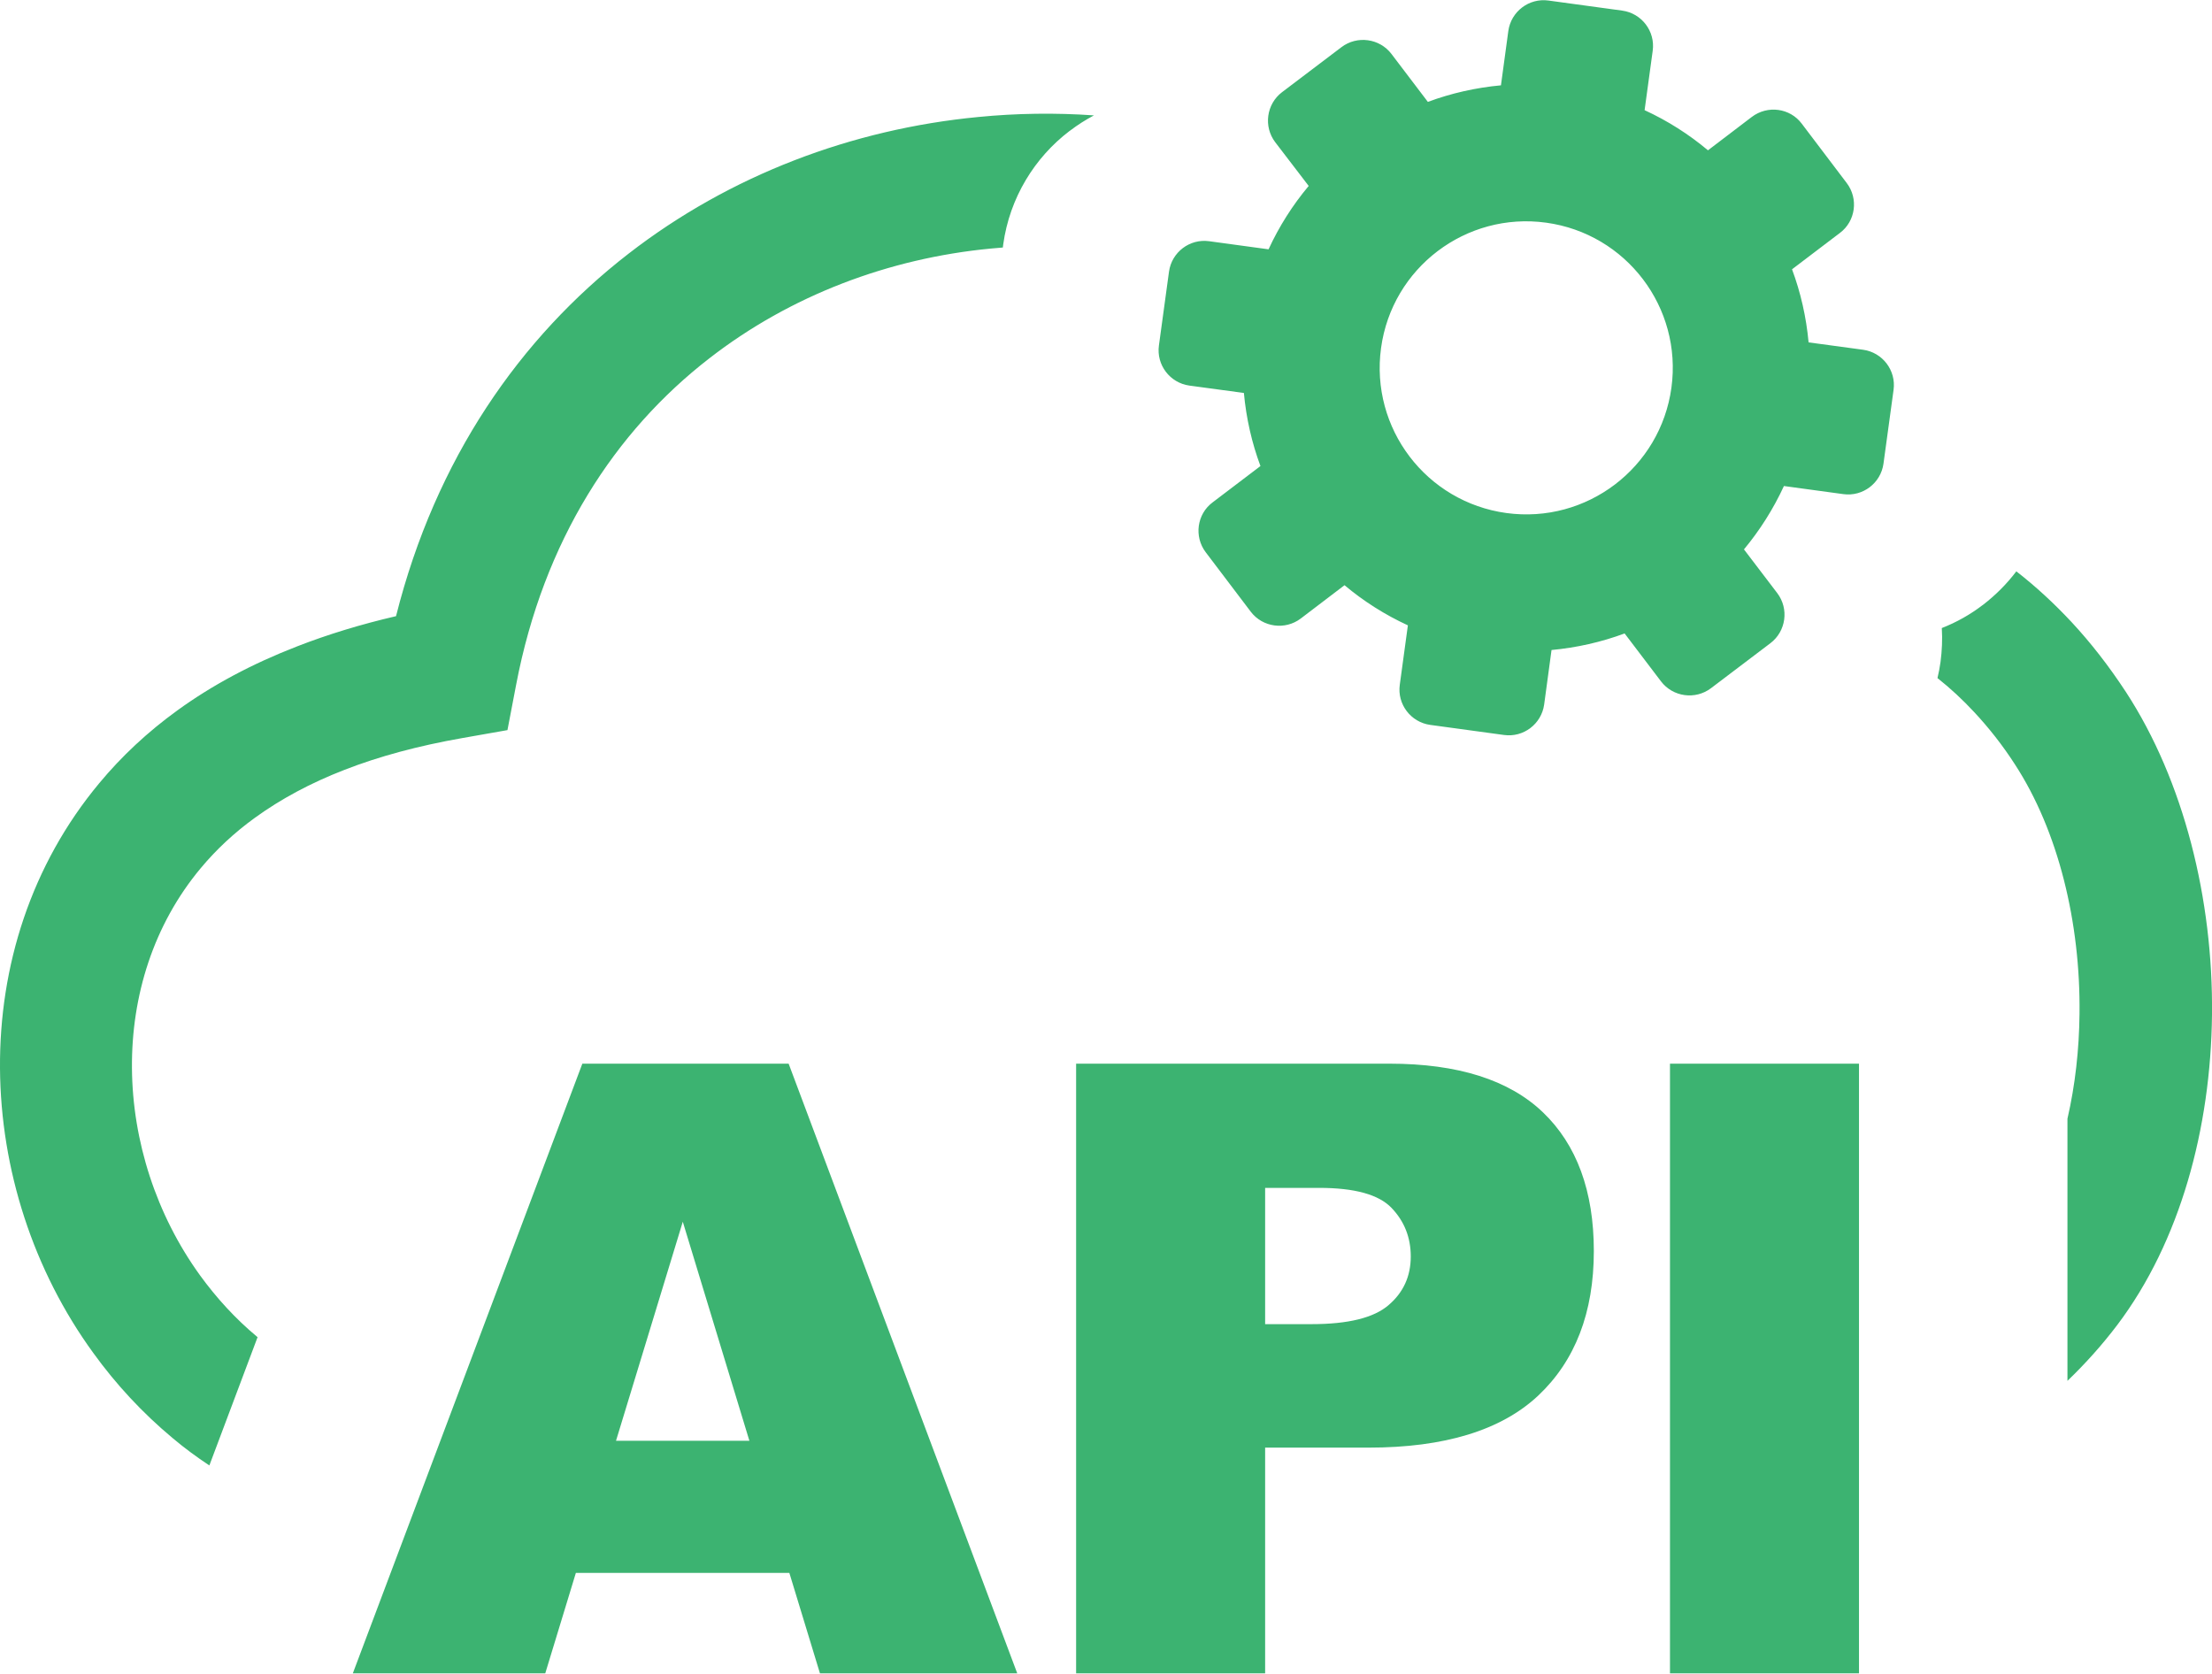
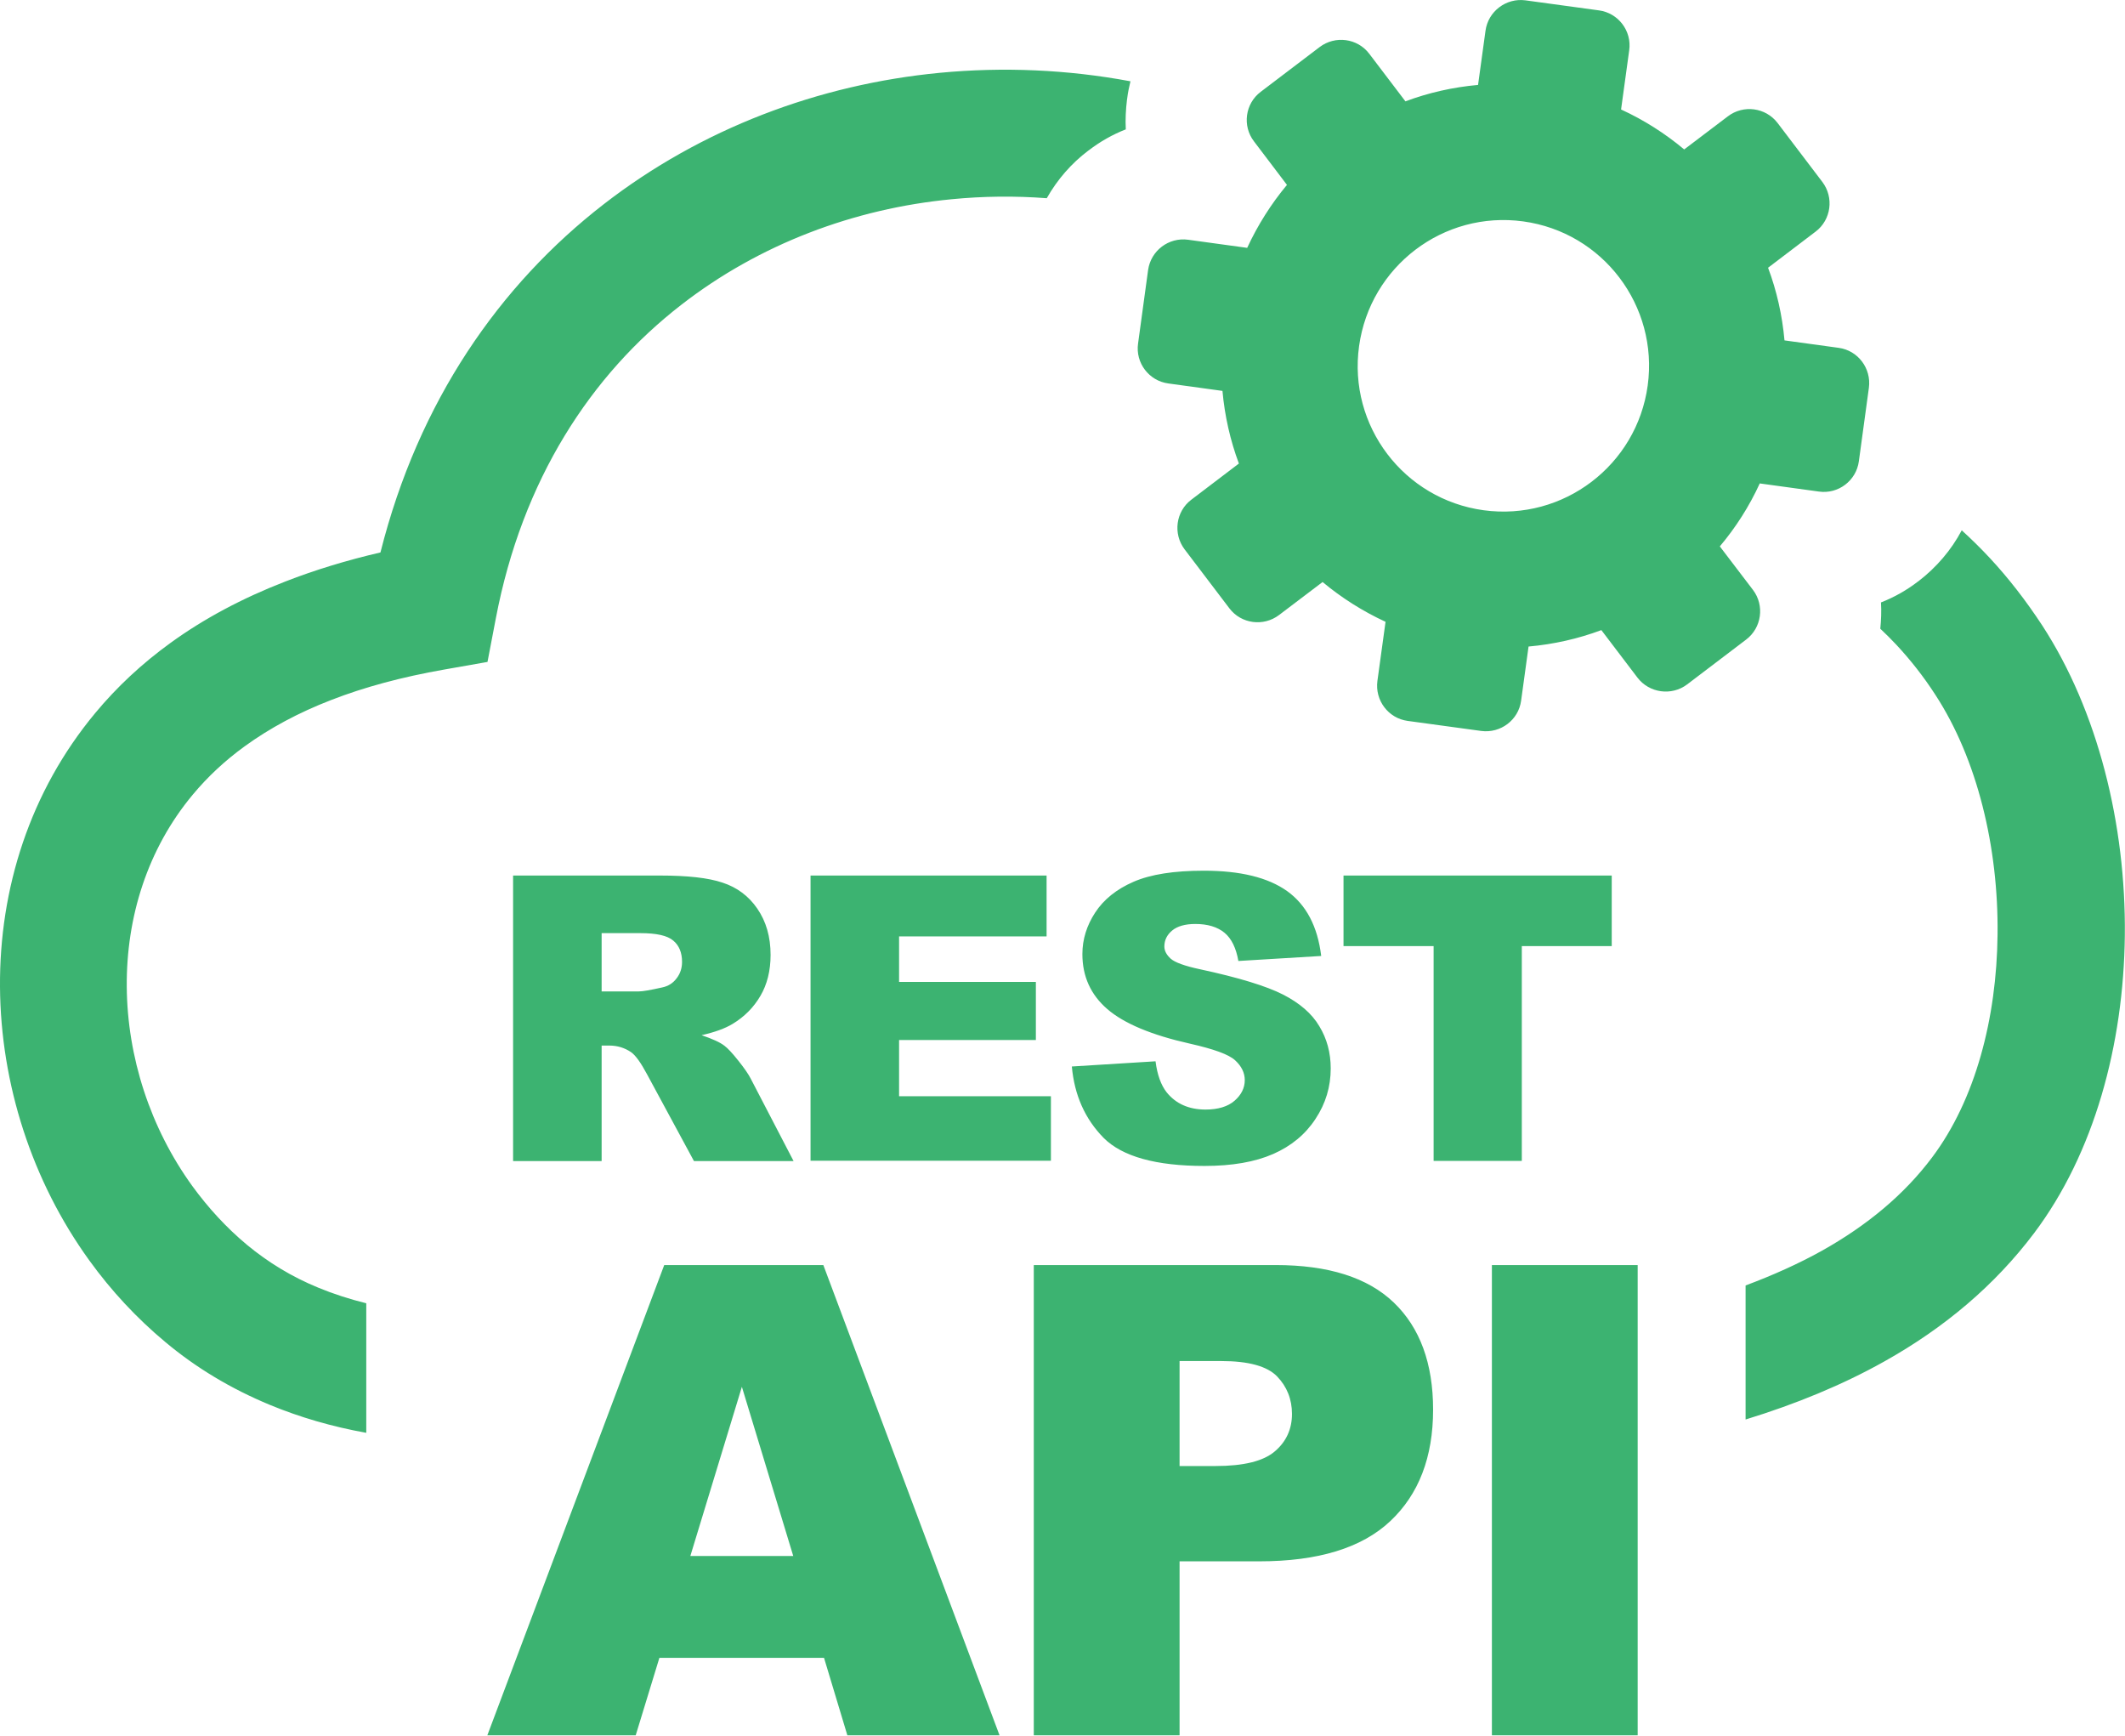
- <svg xmlns="http://www.w3.org/2000/svg" version="1.1" id="Layer_1" x="0px" y="0px" viewBox="0 0 122.88 92.96" style="enable-background:new 0 0 122.88 92.96" xml:space="preserve">
+ <svg xmlns="http://www.w3.org/2000/svg" version="1.1" id="Layer_1" x="0px" y="0px" viewBox="0 0 122.88 100.33" style="enable-background:new 0 0 122.88 100.33" xml:space="preserve">
  <style type="text/css">
	.st0{fill-rule:evenodd;clip-rule:evenodd; fill: mediumseagreen}
</style>
  <g>
-     <path class="st0" d="M100.09,6.87l2.5,3.3c0.66,0.87,0.49,2.12-0.38,2.77l-2.66,2.02c0.48,1.29,0.79,2.65,0.92,4.06l3.03,0.41 c1.08,0.15,1.84,1.15,1.69,2.23l-0.56,4.1c-0.15,1.08-1.15,1.84-2.23,1.69l-3.3-0.45c-0.59,1.28-1.34,2.46-2.22,3.52l1.85,2.43 c0.66,0.87,0.49,2.12-0.38,2.78l-3.3,2.5c-0.87,0.66-2.12,0.49-2.78-0.38l-2.02-2.66c-1.29,0.48-2.66,0.79-4.06,0.92l-0.41,3.03 c-0.15,1.08-1.15,1.84-2.23,1.69l-4.1-0.56c-1.08-0.15-1.84-1.15-1.69-2.23l0.45-3.3c-1.28-0.59-2.46-1.34-3.52-2.23l-2.43,1.85 c-0.87,0.66-2.12,0.49-2.78-0.38l-2.5-3.3c-0.66-0.87-0.49-2.12,0.38-2.77l2.66-2.02c-0.48-1.29-0.79-2.65-0.92-4.06l-3.03-0.41 c-1.08-0.15-1.84-1.15-1.69-2.23l0.56-4.1c0.15-1.08,1.15-1.84,2.23-1.69l3.3,0.45c0.59-1.28,1.34-2.46,2.23-3.52L70.84,7.9 c-0.66-0.87-0.49-2.12,0.38-2.78l3.3-2.5c0.87-0.66,2.12-0.49,2.78,0.38l2.02,2.66c1.29-0.48,2.66-0.79,4.06-0.92l0.41-3.02 c0.15-1.08,1.15-1.84,2.23-1.69l4.1,0.56c1.08,0.15,1.84,1.15,1.69,2.23l-0.45,3.3c1.28,0.59,2.46,1.34,3.52,2.23l2.43-1.85 C98.19,5.83,99.44,6,100.09,6.87L100.09,6.87L100.09,6.87z M55.71,13.75c-0.23,0.02-0.46,0.04-0.69,0.06 c-5.63,0.54-11.1,2.59-15.62,6.1c-5.23,4.05-9.2,10.11-10.73,18.14l-0.48,2.51L25.69,41c-2.45,0.43-4.64,1.02-6.56,1.77 c-1.86,0.72-3.52,1.61-4.97,2.66c-1.16,0.84-2.16,1.78-3.01,2.8c-2.63,3.15-3.85,7.1-3.82,11.1c0.03,4.06,1.35,8.16,3.79,11.53 c0.91,1.25,1.96,2.4,3.16,3.4l0.03,0.02l-2.68,7.13c-0.71-0.47-1.4-0.98-2.04-1.52c-1.68-1.4-3.15-2.99-4.4-4.72 C1.84,70.57,0.04,64.95,0,59.35c-0.04-5.66,1.72-11.29,5.52-15.85c1.23-1.48,2.68-2.84,4.34-4.04c1.93-1.4,4.14-2.58,6.64-3.55 c1.72-0.67,3.56-1.23,5.5-1.68c2.2-8.74,6.89-15.47,12.92-20.14c5.64-4.37,12.43-6.92,19.42-7.59c2.13-0.21,4.29-0.24,6.43-0.09 c-0.47,0.25-0.91,0.53-1.33,0.85l-0.03,0.02c-1.93,1.47-3.32,3.7-3.68,6.3L55.71,13.75L55.71,13.75z M43.85,87.38H31.99l-1.7,5.58 H19.6l12.75-33.87h11.46l12.7,33.87H45.55L43.85,87.38L43.85,87.38z M41.63,80.04l-3.7-12.17l-3.71,12.17H41.63L41.63,80.04z M59.78,59.09h17.41c3.79,0,6.64,0.9,8.52,2.7c1.88,1.8,2.83,4.38,2.83,7.71c0,3.42-1.04,6.1-3.09,8.03 c-2.06,1.93-5.21,2.89-9.43,2.89h-5.74v12.54h-10.5V59.09L59.78,59.09z M70.28,73.56h2.58c2.03,0,3.46-0.35,4.28-1.06 c0.82-0.7,1.23-1.6,1.23-2.7c0-1.06-0.36-1.96-1.07-2.7c-0.71-0.74-2.05-1.11-4.02-1.11h-3V73.56L70.28,73.56z M92.77,59.09h10.5 v33.87h-10.5V59.09L92.77,59.09z M112.01,31.74c1.07,0.83,2.09,1.77,3.07,2.82c1.07,1.15,2.08,2.45,3.03,3.9 c3.2,4.92,4.84,11.49,4.77,17.92c-0.07,6.31-1.77,12.59-5.25,17.21c-0.84,1.11-1.77,2.15-2.78,3.12V62.15 c0.43-1.87,0.65-3.84,0.67-5.83c0.06-5.07-1.18-10.16-3.59-13.86c-0.69-1.07-1.45-2.03-2.25-2.89c-0.65-0.7-1.34-1.34-2.05-1.9 c0.07-0.3,0.13-0.6,0.17-0.9c0.08-0.62,0.11-1.25,0.07-1.88c0.82-0.32,1.58-0.75,2.26-1.27l0.03-0.02 C110.86,33.06,111.48,32.44,112.01,31.74L112.01,31.74z M85.89,12.37c4.45,0.61,7.57,4.71,6.96,9.17 c-0.61,4.45-4.71,7.57-9.17,6.96c-4.45-0.61-7.57-4.71-6.96-9.17S81.44,11.76,85.89,12.37L85.89,12.37L85.89,12.37z" />
+     <path class="st0" d="M102.79,7.11l2.59,3.41c0.68,0.9,0.51,2.19-0.39,2.87l-2.75,2.09c0.5,1.33,0.82,2.75,0.95,4.2l3.13,0.43 c1.12,0.15,1.9,1.19,1.75,2.31l-0.58,4.25c-0.15,1.12-1.19,1.91-2.31,1.75l-3.42-0.47c-0.61,1.33-1.39,2.55-2.31,3.64l1.92,2.52 c0.68,0.9,0.5,2.19-0.4,2.87l-3.41,2.59c-0.9,0.68-2.19,0.5-2.87-0.39l-2.09-2.75c-1.34,0.5-2.75,0.82-4.21,0.95l-0.43,3.13 c-0.15,1.12-1.19,1.9-2.31,1.75l-4.25-0.58c-1.12-0.15-1.9-1.19-1.75-2.31l0.47-3.42c-1.32-0.61-2.55-1.39-3.64-2.3l-2.52,1.91 c-0.9,0.68-2.19,0.51-2.87-0.39l-2.59-3.41c-0.68-0.9-0.51-2.19,0.39-2.87l2.75-2.09c-0.5-1.34-0.82-2.75-0.95-4.2l-3.13-0.43 c-1.12-0.15-1.91-1.19-1.75-2.31l0.58-4.25c0.16-1.12,1.19-1.9,2.31-1.75l3.42,0.47c0.61-1.32,1.39-2.55,2.3-3.64l-1.91-2.52 C71.83,7.28,72,5.99,72.9,5.31l3.41-2.59c0.9-0.68,2.19-0.51,2.87,0.39l2.09,2.75c1.33-0.5,2.75-0.82,4.2-0.95l0.43-3.13 c0.15-1.12,1.19-1.91,2.31-1.76l4.25,0.58c1.12,0.15,1.91,1.19,1.75,2.31l-0.47,3.42c1.33,0.61,2.55,1.39,3.65,2.31l2.52-1.91 C100.81,6.04,102.1,6.21,102.79,7.11L102.79,7.11L102.79,7.11z M29.67,67.12v-16.5h8.5c1.58,0,2.78,0.13,3.61,0.41 c0.83,0.27,1.51,0.77,2.01,1.5c0.51,0.74,0.77,1.63,0.77,2.68c0,0.91-0.2,1.71-0.59,2.37c-0.39,0.67-0.93,1.21-1.61,1.62 c-0.43,0.26-1.03,0.48-1.79,0.65c0.61,0.21,1.05,0.4,1.32,0.61c0.19,0.14,0.46,0.43,0.81,0.87c0.35,0.44,0.59,0.79,0.71,1.03 l2.48,4.77h-5.76l-2.72-5.03c-0.35-0.65-0.65-1.08-0.92-1.27c-0.37-0.25-0.79-0.38-1.25-0.38h-0.45v6.68H29.67L29.67,67.12z M47.65,95.85h-9.52l-1.37,4.48h-8.58l10.23-27.19h9.2l10.19,27.19h-8.8L47.65,95.85L47.65,95.85z M45.87,89.96l-2.97-9.78 l-2.98,9.78H45.87L45.87,89.96z M59.78,73.14h13.98c3.05,0,5.33,0.72,6.84,2.17c1.51,1.45,2.27,3.52,2.27,6.19 c0,2.75-0.83,4.9-2.48,6.45c-1.65,1.55-4.18,2.32-7.57,2.32h-4.61v10.06h-8.43V73.14L59.78,73.14z M68.21,84.76h2.07 c1.63,0,2.78-0.28,3.44-0.85c0.66-0.56,0.99-1.29,0.99-2.16c0-0.85-0.29-1.58-0.86-2.17c-0.57-0.59-1.65-0.89-3.23-0.89h-2.41 V84.76L68.21,84.76z M86.27,73.14h8.43v27.19h-8.43V73.14L86.27,73.14z M34.79,57.32h2.15c0.23,0,0.68-0.08,1.35-0.23 c0.34-0.07,0.62-0.24,0.83-0.52c0.22-0.28,0.32-0.6,0.32-0.96c0-0.53-0.17-0.95-0.51-1.23c-0.34-0.29-0.97-0.43-1.9-0.43h-2.24 V57.32L34.79,57.32z M46.87,50.62h13.65v3.52h-8.53v2.63h7.91v3.36h-7.91v3.25h8.78v3.73h-13.9V50.62L46.87,50.62z M61.98,61.66 l4.84-0.3c0.1,0.79,0.32,1.38,0.64,1.79c0.53,0.66,1.28,1,2.25,1c0.72,0,1.29-0.17,1.68-0.51c0.39-0.34,0.59-0.74,0.59-1.19 c0-0.43-0.19-0.81-0.56-1.15c-0.37-0.34-1.24-0.65-2.61-0.96c-2.23-0.5-3.82-1.17-4.78-2c-0.96-0.83-1.44-1.89-1.44-3.18 c0-0.85,0.25-1.65,0.74-2.4c0.49-0.75,1.23-1.35,2.22-1.78c0.99-0.43,2.34-0.64,4.06-0.64c2.11,0,3.71,0.39,4.82,1.18 c1.1,0.79,1.76,2.03,1.97,3.75l-4.79,0.29c-0.13-0.75-0.4-1.3-0.8-1.63c-0.41-0.34-0.98-0.51-1.69-0.51 c-0.59,0-1.04,0.13-1.34,0.38c-0.3,0.25-0.45,0.56-0.45,0.92c0,0.26,0.13,0.49,0.37,0.71c0.24,0.21,0.8,0.42,1.7,0.61 c2.23,0.48,3.83,0.97,4.79,1.46c0.96,0.49,1.67,1.1,2.1,1.83c0.44,0.72,0.66,1.54,0.66,2.44c0,1.06-0.29,2.03-0.88,2.92 c-0.58,0.89-1.4,1.57-2.45,2.03c-1.05,0.46-2.37,0.69-3.97,0.69c-2.8,0-4.75-0.54-5.83-1.62C62.74,64.69,62.13,63.32,61.98,61.66 L61.98,61.66z M77.69,50.62h15.51v4.08H88v12.42H82.9V54.7h-5.21V50.62L77.69,50.62z M60.53,11.46c-1.83-0.14-3.68-0.12-5.51,0.06 c-5.63,0.54-11.1,2.59-15.62,6.1c-5.23,4.05-9.2,10.11-10.73,18.14l-0.48,2.51l-2.5,0.44c-2.45,0.43-4.64,1.02-6.56,1.77 c-1.86,0.72-3.52,1.61-4.97,2.66c-1.16,0.84-2.16,1.78-3.01,2.8c-2.63,3.15-3.85,7.1-3.82,11.1c0.03,4.06,1.35,8.16,3.79,11.53 c0.91,1.25,1.96,2.4,3.16,3.4c1.22,1.01,2.59,1.85,4.13,2.48c0.87,0.36,1.8,0.66,2.77,0.9v7.49c-2-0.36-3.84-0.9-5.56-1.61 c-2.27-0.94-4.28-2.15-6.05-3.63c-1.68-1.4-3.15-2.99-4.4-4.72C1.84,68.28,0.04,62.66,0,57.06c-0.04-5.66,1.72-11.29,5.52-15.85 c1.23-1.48,2.68-2.84,4.34-4.04c1.93-1.4,4.14-2.58,6.64-3.55c1.72-0.67,3.56-1.23,5.5-1.68c2.2-8.74,6.89-15.47,12.92-20.14 c5.64-4.37,12.43-6.92,19.42-7.59c3.67-0.35,7.39-0.19,11.03,0.49c-0.08,0.33-0.15,0.66-0.19,1l-0.01,0.06 c-0.07,0.57-0.1,1.14-0.07,1.72c-0.77,0.3-1.49,0.71-2.14,1.21l-0.03,0.02C61.96,9.44,61.14,10.38,60.53,11.46L60.53,11.46z M113.44,30.66c0.56,0.51,1.1,1.04,1.63,1.61c1.07,1.15,2.08,2.45,3.03,3.9c3.2,4.92,4.84,11.49,4.77,17.92 c-0.07,6.31-1.77,12.59-5.25,17.21c-2.27,3.01-5.18,5.47-8.67,7.42c-2.39,1.34-5.08,2.45-8.01,3.35v-7.75 c1.58-0.59,3.05-1.25,4.4-2c2.63-1.47,4.78-3.26,6.39-5.41c2.5-3.33,3.73-8.04,3.78-12.87c0.06-5.07-1.18-10.16-3.59-13.86 c-0.69-1.07-1.45-2.03-2.25-2.89c-0.31-0.33-0.62-0.64-0.94-0.94c0.05-0.5,0.07-1.01,0.04-1.52c0.77-0.3,1.49-0.71,2.14-1.21 l0.03-0.02C111.97,32.81,112.83,31.81,113.44,30.66L113.44,30.66z M88.08,12.8c4.61,0.63,7.83,4.88,7.2,9.49 c-0.63,4.61-4.88,7.84-9.49,7.21c-4.61-0.63-7.84-4.88-7.2-9.49C79.23,15.4,83.47,12.17,88.08,12.8L88.08,12.8L88.08,12.8z" />
  </g>
</svg>
